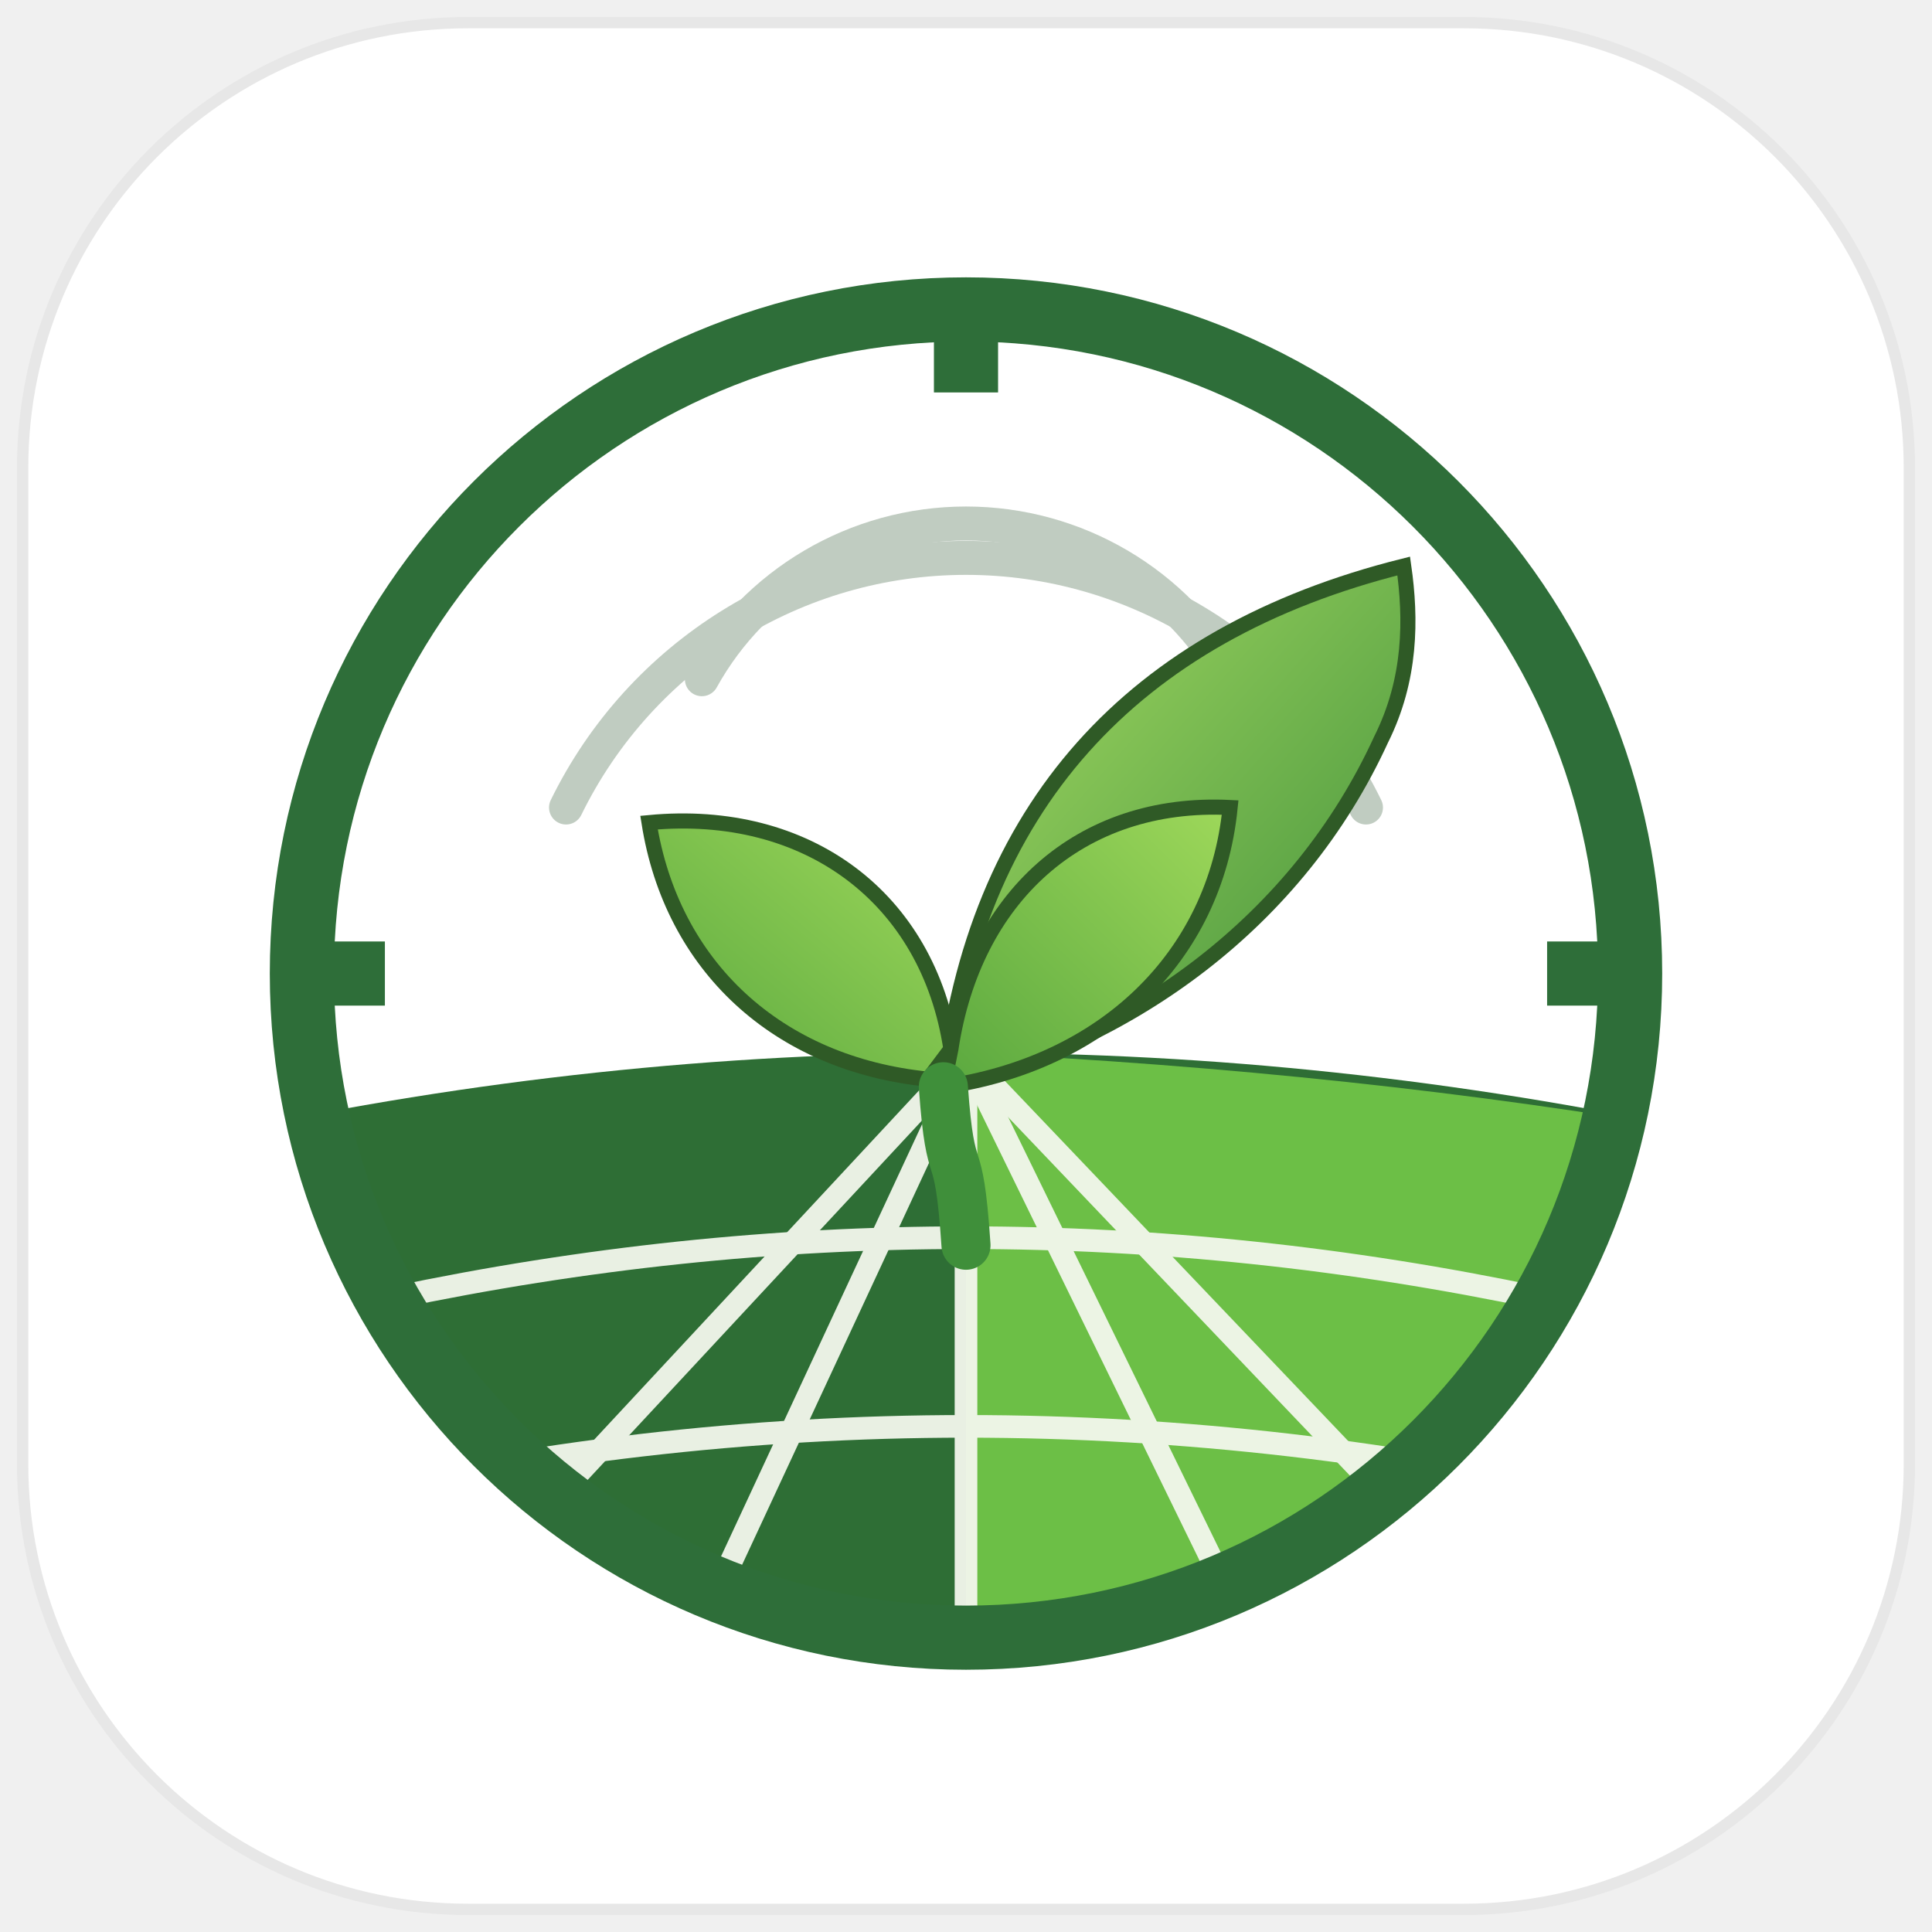
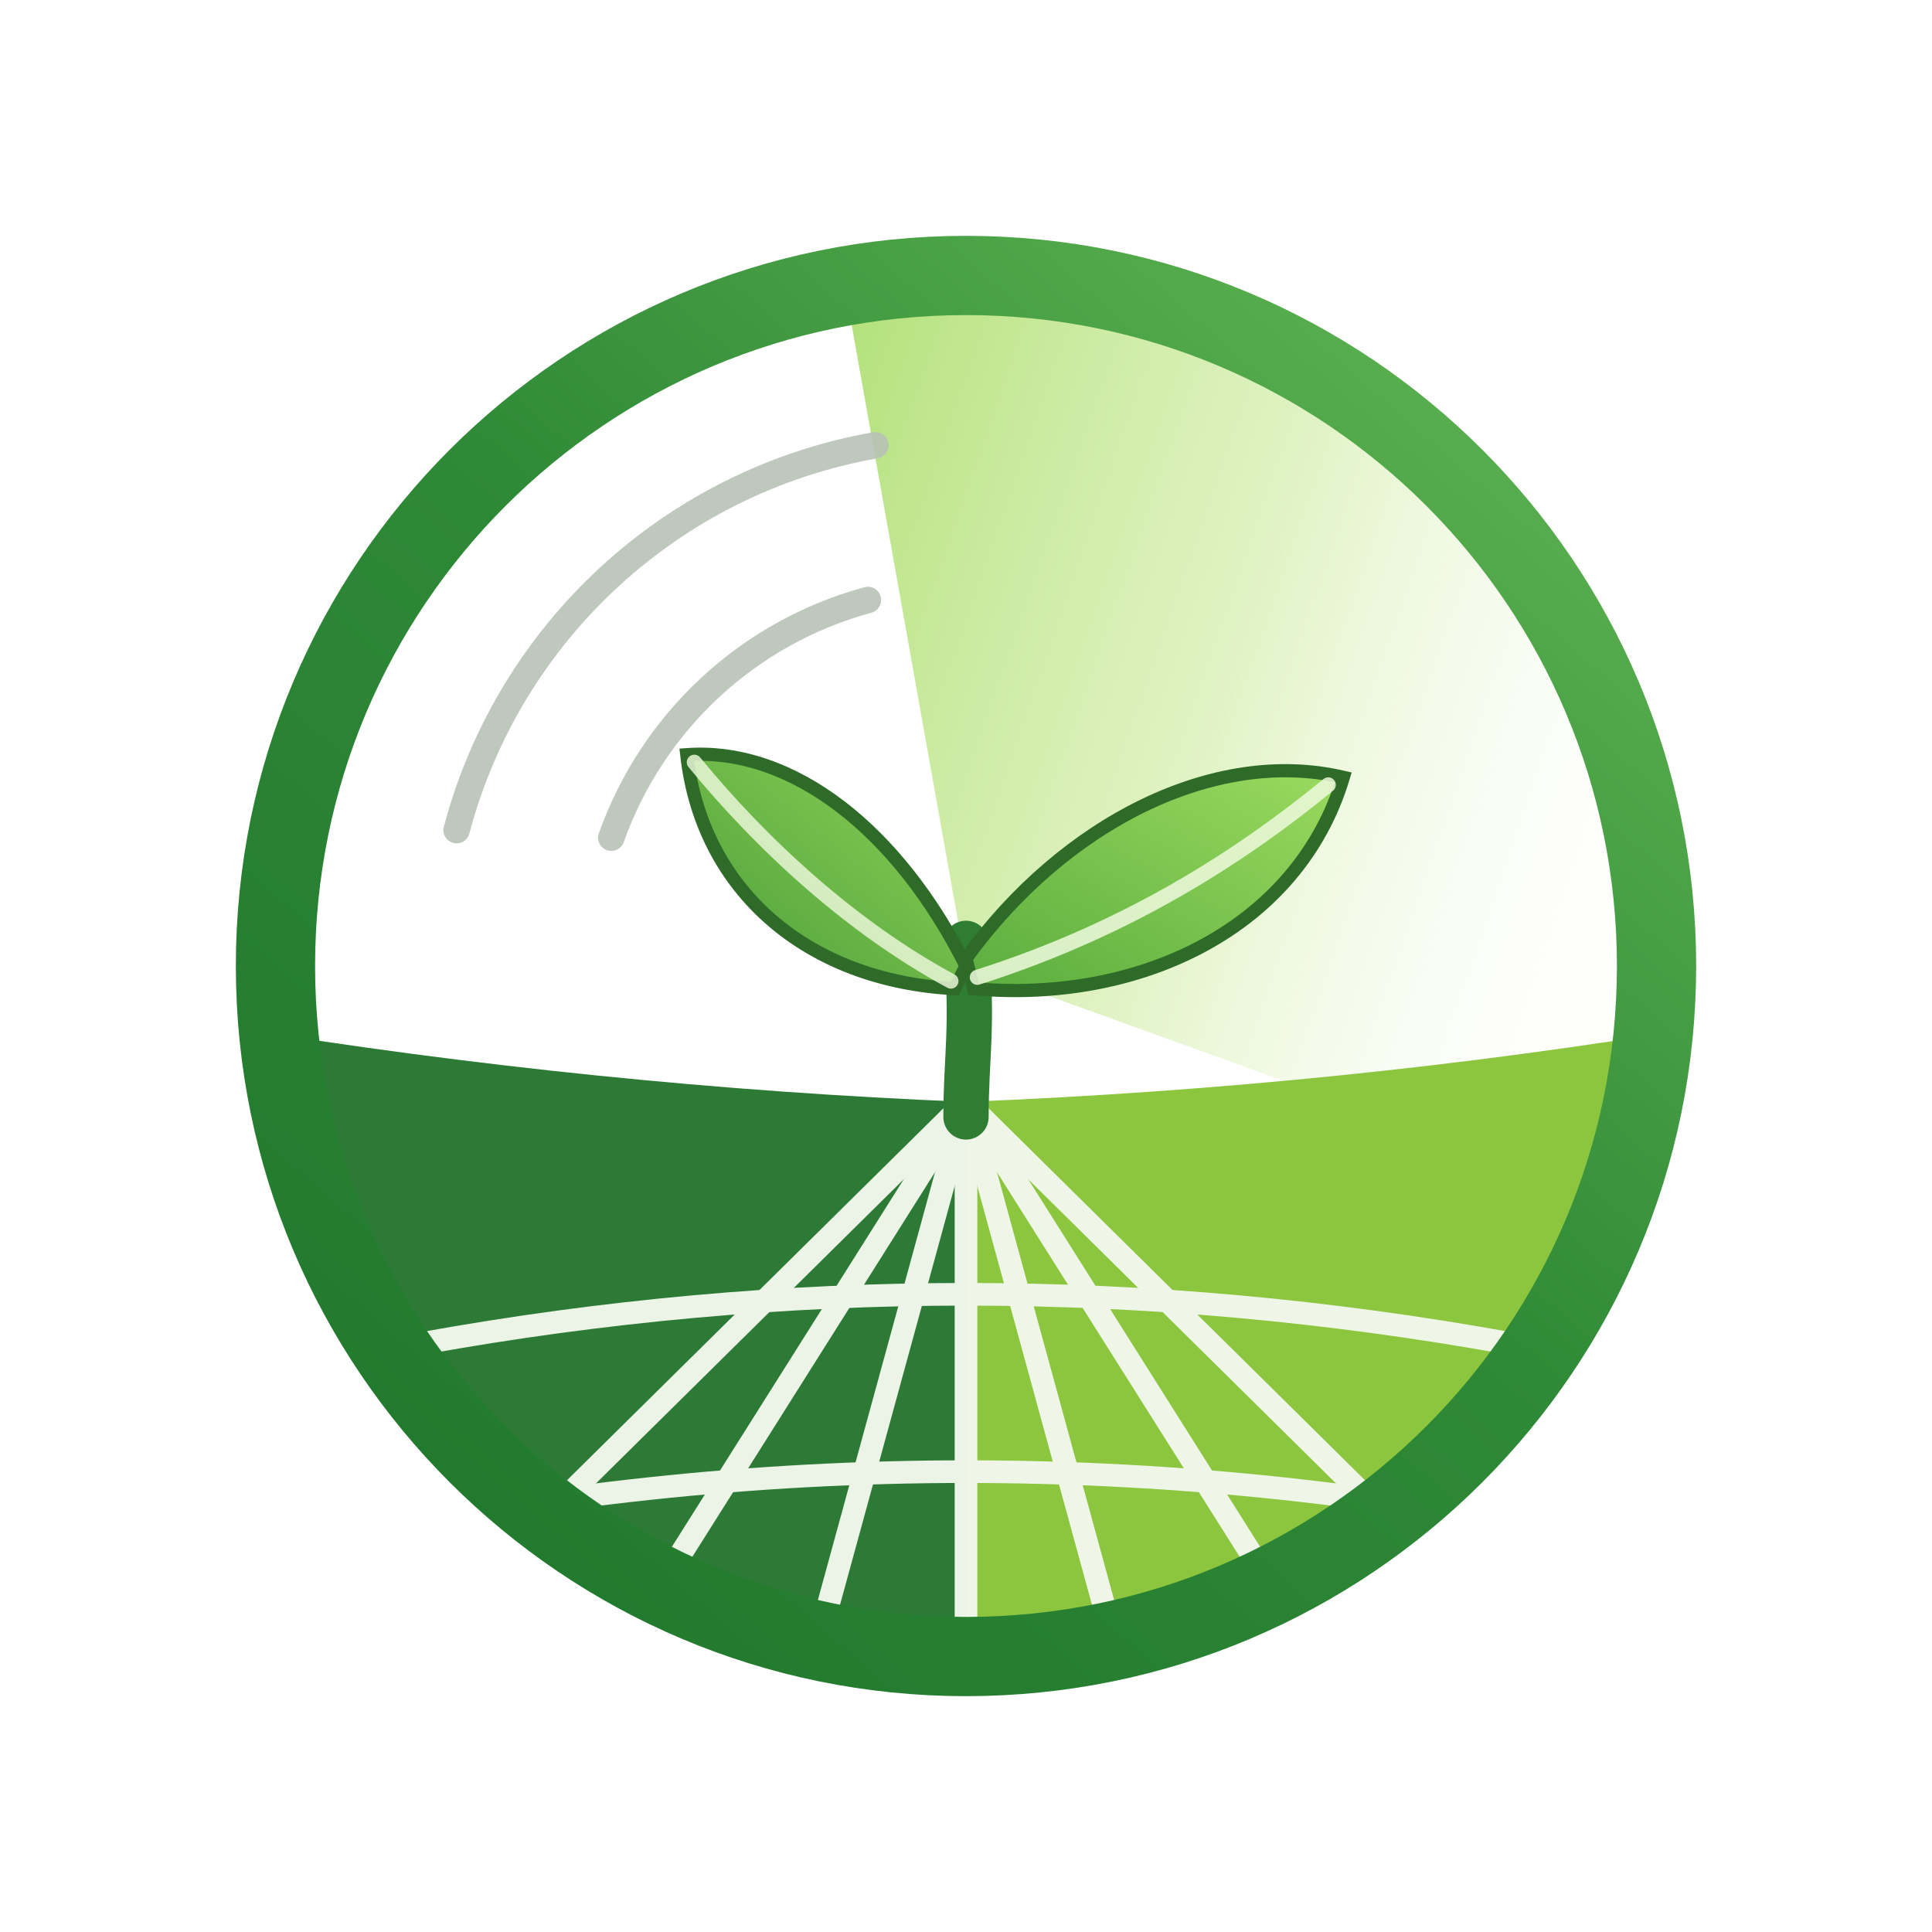
<svg xmlns="http://www.w3.org/2000/svg" viewBox="0 0 512 512">
  <defs>
-     <linearGradient id="blade" x1="0" y1="0" x2="1" y2="1">
-       <stop offset="0" stop-color="#a7dc63" />
-       <stop offset="1" stop-color="#3f8f3a" />
+     <linearGradient id="ring" x1="0.15" y1="0.9" x2="0.85" y2="0.1">
+       <stop offset="0" stop-color="#227a2e" />
+       <stop offset="0.55" stop-color="#2f8a37" />
+       <stop offset="1" stop-color="#57ad4d" />
+     </linearGradient>
+     <linearGradient id="sweep" x1="0" y1="0" x2="1" y2="0.4">
+       <stop offset="0" stop-color="#aadd6b" stop-opacity="0.92" />
+       <stop offset="0.55" stop-color="#c2e78a" stop-opacity="0.5" />
+       <stop offset="1" stop-color="#eaf6d8" stop-opacity="0.05" />
    </linearGradient>
    <linearGradient id="leaf" x1="0" y1="1" x2="1" y2="0">
-       <stop offset="0" stop-color="#5aa83f" />
-       <stop offset="1" stop-color="#9ed85a" />
+       <stop offset="0" stop-color="#4a9e39" />
+       <stop offset="1" stop-color="#8fd257" />
    </linearGradient>
-     <clipPath id="ring">
-       <circle cx="256" cy="258" r="176" />
+     <linearGradient id="leafR" x1="0" y1="1" x2="1" y2="0">
+       <stop offset="0" stop-color="#5aad3e" />
+       <stop offset="1" stop-color="#9bda5f" />
+     </linearGradient>
+     <clipPath id="scope">
+       <circle cx="256" cy="256" r="183" />
    </clipPath>
  </defs>
-   <rect x="6" y="6" width="500" height="500" rx="118" fill="#ffffff" stroke="#e7e7e7" stroke-width="3" />
-   <g clip-path="url(#ring)">
-     <path d="M60 300 Q256 258 452 300 L452 452 L60 452 Z" fill="#2e6e35" />
-     <path d="M256 279 Q360 284 452 300 L452 452 L256 452 Z" fill="#6cbf46" />
-     <g stroke="#f2f7ec" stroke-width="6" fill="none" stroke-linecap="round" opacity="0.95">
-       <path d="M256 280 L96 452" />
-       <path d="M256 280 L176 452" />
-       <path d="M256 280 L256 452" />
-       <path d="M256 280 L340 452" />
-       <path d="M256 280 L420 452" />
-       <path d="M104 344 Q256 312 408 344" />
-       <path d="M84 398 Q256 358 428 398" />
+   <rect x="0" y="0" width="512" height="512" fill="#ffffff" />
+   <g clip-path="url(#scope)">
+     <path d="M256 256 L223 71 A188 188 0 0 1 433 320 Z" fill="url(#sweep)" />
+     <g stroke="#b7c2b6" stroke-width="7" fill="none" stroke-linecap="round" opacity="0.9">
+       <path d="M121 220 A140 140 0 0 1 232 118" />
+       <path d="M162 222 A100 100 0 0 1 230 159" />
    </g>
-     <g stroke="#b9c6ba" stroke-width="9" fill="none" stroke-linecap="round" opacity="0.9">
-       <path d="M150 214 A118 118 0 0 1 362 214" />
-       <path d="M186 180 A80 80 0 0 1 326 180" />
+     <path d="M60 272 Q158 288 256 292 L256 460 L60 460 Z" fill="#2c7a35" />
+     <path d="M256 292 Q356 288 452 272 L452 460 L256 460 Z" fill="#8cc63f" />
+     <g stroke="#f4f8ee" stroke-width="6" fill="none" stroke-linecap="round" opacity="0.96">
+       <path d="M256 292 L86 460" />
+       <path d="M256 292 L150 460" />
+       <path d="M256 292 L210 460" />
+       <path d="M256 292 L256 460" />
+       <path d="M256 292 L302 460" />
+       <path d="M256 292 L362 460" />
+       <path d="M256 292 L426 460" />
+       <path d="M112 356 Q256 330 400 356" />
+       <path d="M88 408 Q256 372 424 408" />
    </g>
  </g>
-   <circle cx="256" cy="258" r="176" fill="none" stroke="#2e6e39" stroke-width="17" />
-   <g stroke="#2e6e39" stroke-width="17" stroke-linecap="butt">
-     <line x1="256" y1="74" x2="256" y2="104" />
-     <line x1="72" y1="258" x2="102" y2="258" />
-     <line x1="410" y1="258" x2="440" y2="258" />
+   <circle cx="256" cy="256" r="183" fill="none" stroke="url(#ring)" stroke-width="21" />
+   <g stroke="url(#ring)" stroke-width="21" stroke-linecap="butt">
+     <line x1="256" y1="62" x2="256" y2="96" />
+     <line x1="62" y1="256" x2="96" y2="256" />
+     <line x1="416" y1="256" x2="450" y2="256" />
  </g>
-   <path d="M372 150 C300 168 258 214 250 288 C300 276 344 244 366 196 C374 180 374 164 372 150 Z" fill="url(#blade)" stroke="#2f5a26" stroke-width="4" />
-   <path d="M246 286 C206 282 178 256 172 218 C214 214 246 238 252 278 Z" fill="url(#leaf)" stroke="#2f5a26" stroke-width="4" />
-   <path d="M252 278 C258 238 286 212 326 214 C322 254 292 282 250 288 Z" fill="url(#leaf)" stroke="#2f5a26" stroke-width="4" />
-   <path d="M250 288 C252 316 254 300 256 330" stroke="#3f8f3a" stroke-width="13" fill="none" stroke-linecap="round" />
+   <path d="M256 250 C258 272 256 280 256 296" stroke="#2f7d32" stroke-width="12" fill="none" stroke-linecap="round" />
+   <path d="M256 256 C238 220 210 198 182 200 C186 236 214 260 253 262 Z" fill="url(#leaf)" stroke="#2f6b28" stroke-width="3.5" />
+   <path d="M252 260 C226 246 202 224 184 202" stroke="#e9f6d6" stroke-width="4" fill="none" stroke-linecap="round" opacity="0.85" />
+   <path d="M256 254 C282 218 322 198 356 206 C344 246 302 266 258 262 Z" fill="url(#leafR)" stroke="#2f6b28" stroke-width="3.5" />
+   <path d="M259 259 C300 246 330 226 352 208" stroke="#eefadd" stroke-width="4" fill="none" stroke-linecap="round" opacity="0.85" />
</svg>
